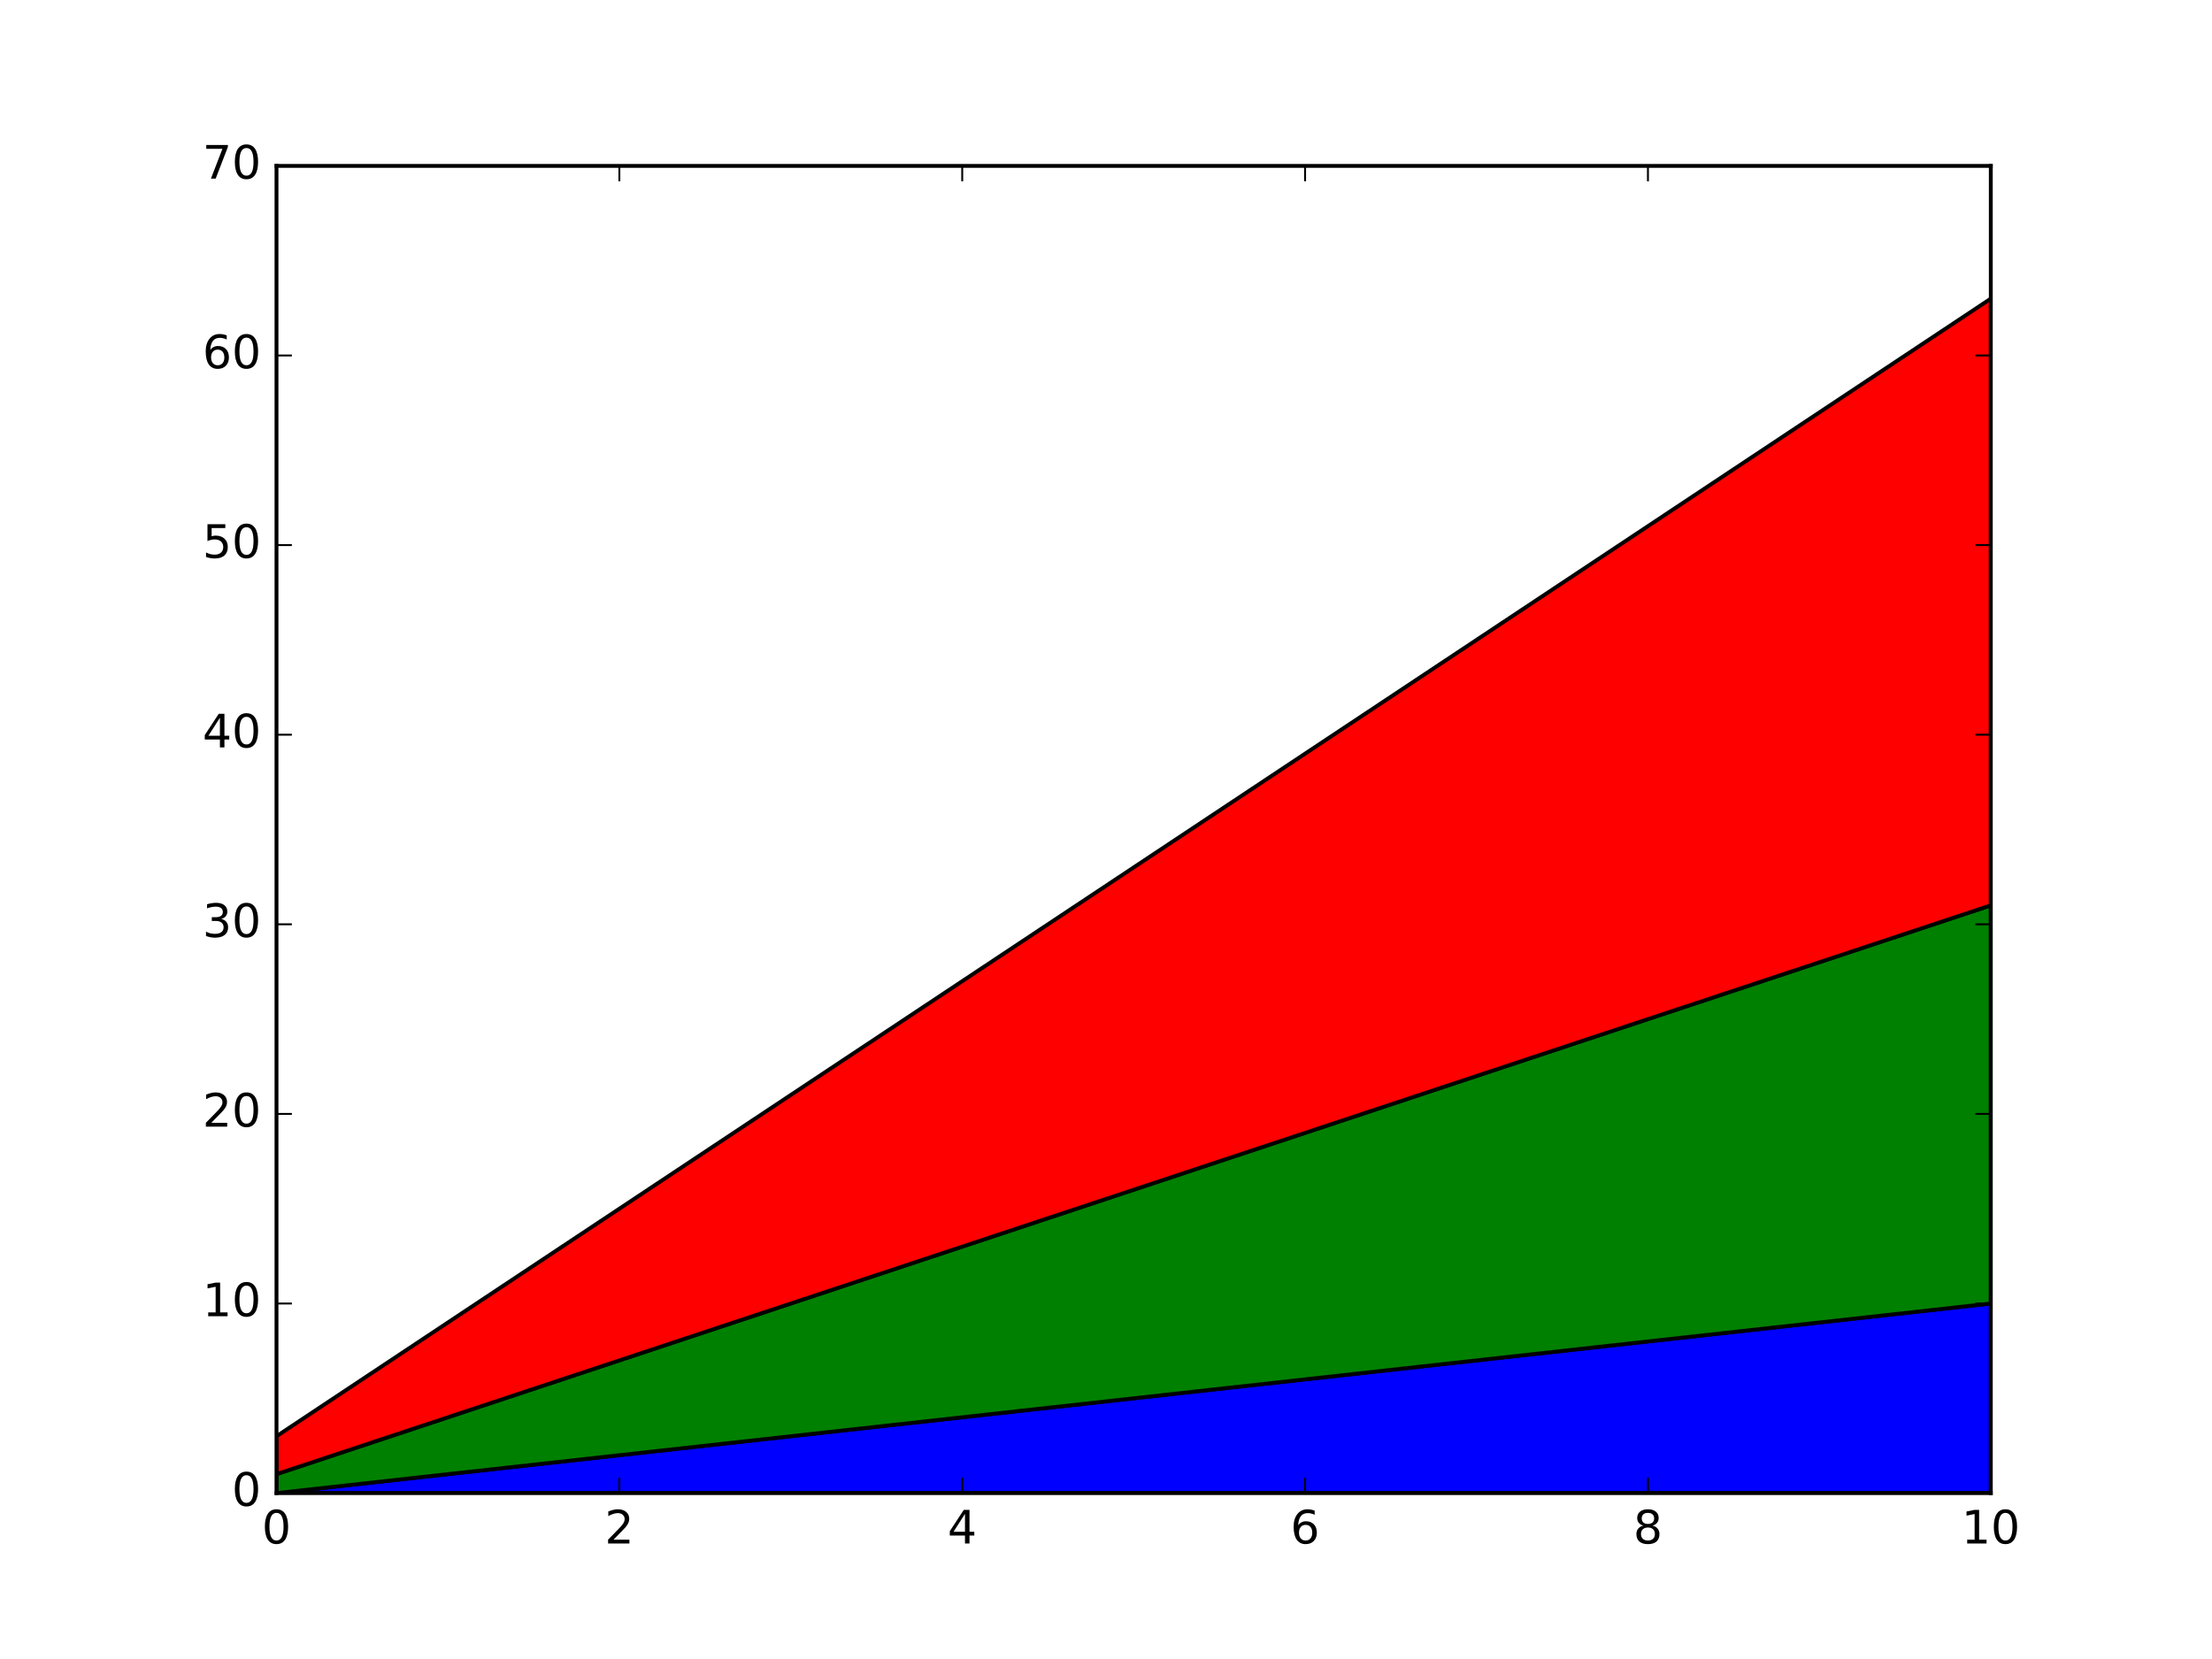
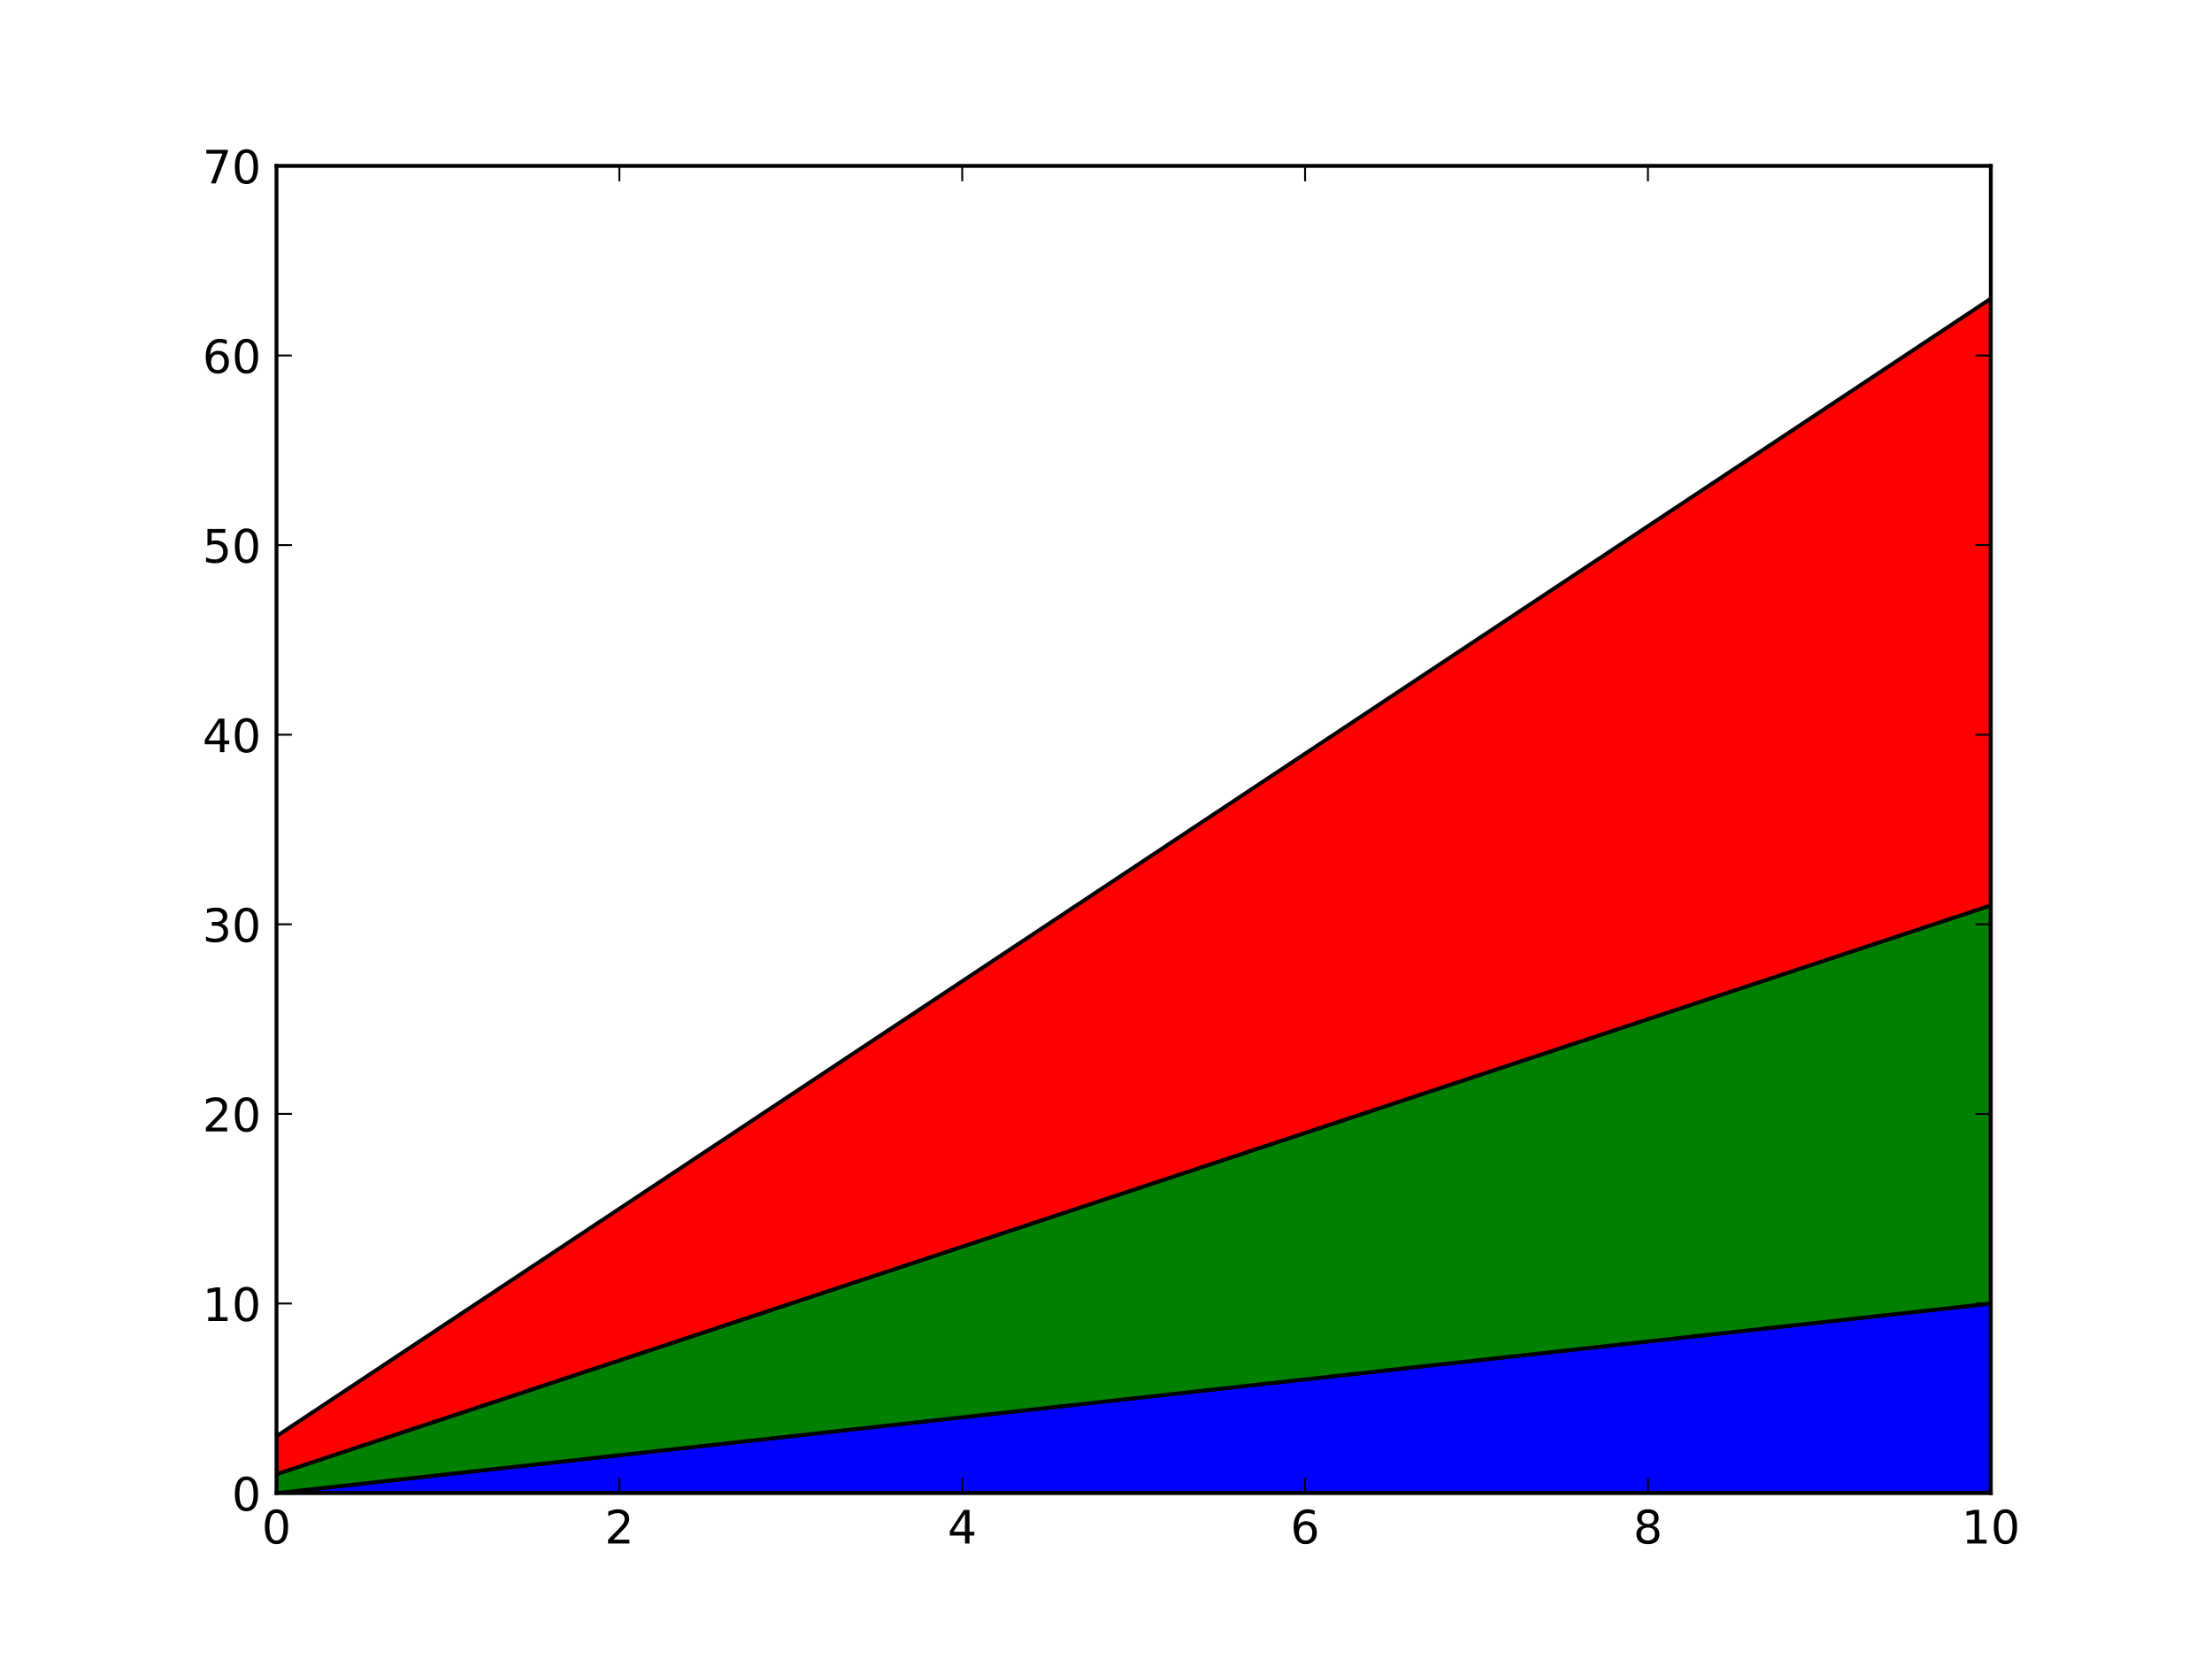
<svg xmlns="http://www.w3.org/2000/svg" xmlns:xlink="http://www.w3.org/1999/xlink" height="432pt" version="1.1" viewBox="0 0 576 432" width="576pt">
  <defs>
    <style type="text/css">
*{stroke-linecap:butt;stroke-linejoin:round;}
  </style>
  </defs>
  <g id="figure_1">
    <g id="patch_1">
-       <path d=" M0 432 L576 432 L576 0 L0 0 z " style="fill:#ffffff;" />
+       <path d="M 0 432  L 576 432  L 576 0  L 0 0  z " style="fill:#ffffff;" />
    </g>
    <g id="axes_1">
      <g id="patch_2">
-         <path d=" M72 388.8 L518.4 388.8 L518.4 43.2 L72 43.2 z " style="fill:#ffffff;" />
+         <path d="M 72 388.8  L 518.4 388.8  L 518.4 43.2  L 72 43.2  z " style="fill:#ffffff;" />
      </g>
      <g id="PolyCollection_1">
        <defs>
-           <path d=" M72 -43.2 L72 -43.2 L121.6 -43.2 L171.2 -43.2 L220.8 -43.2 L270.4 -43.2 L320 -43.2 L369.6 -43.2 L419.2 -43.2 L468.8 -43.2 L518.4 -43.2 L518.4 -92.571 L518.4 -92.571 L468.8 -87.086 L419.2 -81.6 L369.6 -76.114 L320 -70.629 L270.4 -65.143 L220.8 -59.657 L171.2 -54.171 L121.6 -48.686 L72 -43.2 z " id="m28b295c48b" style="stroke:#000000;" />
+           <path d="M 72 -43.2  L 72 -43.2  L 121.6 -43.2  L 171.2 -43.2  L 220.8 -43.2  L 270.4 -43.2  L 320 -43.2  L 369.6 -43.2  L 419.2 -43.2  L 468.8 -43.2  L 518.4 -43.2  L 518.4 -92.571  L 518.4 -92.571  L 468.8 -87.086  L 419.2 -81.6  L 369.6 -76.114  L 320 -70.629  L 270.4 -65.143  L 220.8 -59.657  L 171.2 -54.171  L 121.6 -48.686  L 72 -43.2  z " id="mb2615cfed7" style="stroke:#000000;" />
        </defs>
-         <g clip-path="url(#p7ff5b81e1d)">
-           <use style="fill:#0000ff;stroke:#000000;" x="0.0" xlink:href="#m28b295c48b" y="432.0" />
+         <g clip-path="url(#pd9fc304260)">
+           <use style="fill:#0000ff;stroke:#000000;" x="0" xlink:href="#mb2615cfed7" y="432" />
        </g>
      </g>
      <g id="PolyCollection_2">
        <defs>
-           <path d=" M72 -48.137 L72 -43.2 L121.6 -48.686 L171.2 -54.171 L220.8 -59.657 L270.4 -65.143 L320 -70.629 L369.6 -76.114 L419.2 -81.6 L468.8 -87.086 L518.4 -92.571 L518.4 -196.251 L518.4 -196.251 L468.8 -179.794 L419.2 -163.337 L369.6 -146.88 L320 -130.423 L270.4 -113.966 L220.8 -97.509 L171.2 -81.051 L121.6 -64.594 L72 -48.137 z " id="mdc2c8cf5d7" style="stroke:#000000;" />
+           <path d="M 72 -48.137  L 72 -43.2  L 121.6 -48.686  L 171.2 -54.171  L 220.8 -59.657  L 270.4 -65.143  L 320 -70.629  L 369.6 -76.114  L 419.2 -81.6  L 468.8 -87.086  L 518.4 -92.571  L 518.4 -196.251  L 518.4 -196.251  L 468.8 -179.794  L 419.2 -163.337  L 369.6 -146.88  L 320 -130.423  L 270.4 -113.966  L 220.8 -97.509  L 171.2 -81.051  L 121.6 -64.594  L 72 -48.137  z " id="m375191a259" style="stroke:#000000;" />
        </defs>
-         <g clip-path="url(#p7ff5b81e1d)">
-           <use style="fill:#008000;stroke:#000000;" x="0.0" xlink:href="#mdc2c8cf5d7" y="432.0" />
+         <g clip-path="url(#pd9fc304260)">
+           <use style="fill:#008000;stroke:#000000;" x="0" xlink:href="#m375191a259" y="432" />
        </g>
      </g>
      <g id="PolyCollection_3">
        <defs>
-           <path d=" M72 -58.011 L72 -48.137 L121.6 -64.594 L171.2 -81.051 L220.8 -97.509 L270.4 -113.966 L320 -130.423 L369.6 -146.88 L419.2 -163.337 L468.8 -179.794 L518.4 -196.251 L518.4 -354.24 L518.4 -354.24 L468.8 -321.326 L419.2 -288.411 L369.6 -255.497 L320 -222.583 L270.4 -189.669 L220.8 -156.754 L171.2 -123.84 L121.6 -90.926 L72 -58.011 z " id="m07c0d49b8a" style="stroke:#000000;" />
+           <path d="M 72 -58.011  L 72 -48.137  L 121.6 -64.594  L 171.2 -81.051  L 220.8 -97.509  L 270.4 -113.966  L 320 -130.423  L 369.6 -146.88  L 419.2 -163.337  L 468.8 -179.794  L 518.4 -196.251  L 518.4 -354.24  L 518.4 -354.24  L 468.8 -321.326  L 419.2 -288.411  L 369.6 -255.497  L 320 -222.583  L 270.4 -189.669  L 220.8 -156.754  L 171.2 -123.84  L 121.6 -90.926  L 72 -58.011  z " id="m041f43b921" style="stroke:#000000;" />
        </defs>
-         <g clip-path="url(#p7ff5b81e1d)">
-           <use style="fill:#ff0000;stroke:#000000;" x="0.0" xlink:href="#m07c0d49b8a" y="432.0" />
+         <g clip-path="url(#pd9fc304260)">
+           <use style="fill:#ff0000;stroke:#000000;" x="0" xlink:href="#m041f43b921" y="432" />
        </g>
      </g>
      <g id="patch_3">
-         <path d=" M72 43.2 L518.4 43.2 L518.4 43.2" style="fill:none;stroke:#000000;stroke-linecap:square;stroke-linejoin:miter;" />
+         <path d="M 72 388.8  L 72 43.2  " style="fill:none;stroke:#000000;stroke-linecap:square;stroke-linejoin:miter;" />
      </g>
      <g id="patch_4">
-         <path d=" M518.4 388.8 L518.4 43.2 L518.4 43.2" style="fill:none;stroke:#000000;stroke-linecap:square;stroke-linejoin:miter;" />
+         <path d="M 518.4 388.8  L 518.4 43.2  " style="fill:none;stroke:#000000;stroke-linecap:square;stroke-linejoin:miter;" />
      </g>
      <g id="patch_5">
-         <path d=" M72 388.8 L518.4 388.8 L518.4 388.8" style="fill:none;stroke:#000000;stroke-linecap:square;stroke-linejoin:miter;" />
+         <path d="M 72 388.8  L 518.4 388.8  " style="fill:none;stroke:#000000;stroke-linecap:square;stroke-linejoin:miter;" />
      </g>
      <g id="patch_6">
-         <path d=" M72 388.8 L72 43.2 L72 43.2" style="fill:none;stroke:#000000;stroke-linecap:square;stroke-linejoin:miter;" />
+         <path d="M 72 43.2  L 518.4 43.2  " style="fill:none;stroke:#000000;stroke-linecap:square;stroke-linejoin:miter;" />
      </g>
      <g id="matplotlib.axis_1">
        <g id="xtick_1">
          <g id="line2d_1">
            <defs>
-               <path d=" M0 0 L0 -4" id="mb1445623b5" style="stroke:#000000;stroke-width:0.5;" />
-             </defs>
-             <g>
-               <use style="stroke:#000000;stroke-width:0.5;" x="72.0" xlink:href="#mb1445623b5" y="388.8" />
+               <path d="M 0 0  L 0 -4  " id="m675db449e2" style="stroke:#000000;stroke-width:0.5;" />
+             </defs>
+             <g>
+               <use style="stroke:#000000;stroke-width:0.5;" x="72" xlink:href="#m675db449e2" y="388.8" />
            </g>
          </g>
          <g id="line2d_2">
            <defs>
-               <path d=" M0 0 L0 4" id="m3a68111ca7" style="stroke:#000000;stroke-width:0.5;" />
-             </defs>
-             <g>
-               <use style="stroke:#000000;stroke-width:0.5;" x="72.0" xlink:href="#m3a68111ca7" y="43.2" />
+               <path d="M 0 0  L 0 4  " id="me4341fbdd9" style="stroke:#000000;stroke-width:0.5;" />
+             </defs>
+             <g>
+               <use style="stroke:#000000;stroke-width:0.5;" x="72" xlink:href="#me4341fbdd9" y="43.2" />
            </g>
          </g>
          <g id="text_1">
            <defs>
-               <path d=" M31.781 66.406 Q24.172 66.406 20.328 58.906 Q16.5 51.422 16.5 36.375 Q16.5 21.391 20.328 13.891 Q24.172 6.391 31.781 6.391 Q39.453 6.391 43.281 13.891 Q47.125 21.391 47.125 36.375 Q47.125 51.422 43.281 58.906 Q39.453 66.406 31.781 66.406 M31.781 74.219 Q44.047 74.219 50.516 64.516 Q56.984 54.828 56.984 36.375 Q56.984 17.969 50.516 8.266 Q44.047 -1.422 31.781 -1.422 Q19.531 -1.422 13.062 8.266 Q6.594 17.969 6.594 36.375 Q6.594 54.828 13.062 64.516 Q19.531 74.219 31.781 74.219" id="BitstreamVeraSans-Roman-30" />
+               <path d="M 31.781 66.406  Q 24.172 66.406 20.328 58.906  Q 16.5 51.422 16.5 36.375  Q 16.5 21.391 20.328 13.891  Q 24.172 6.391 31.781 6.391  Q 39.453 6.391 43.281 13.891  Q 47.125 21.391 47.125 36.375  Q 47.125 51.422 43.281 58.906  Q 39.453 66.406 31.781 66.406  M 31.781 74.219  Q 44.047 74.219 50.516 64.516  Q 56.984 54.828 56.984 36.375  Q 56.984 17.969 50.516 8.266  Q 44.047 -1.422 31.781 -1.422  Q 19.531 -1.422 13.062 8.266  Q 6.594 17.969 6.594 36.375  Q 6.594 54.828 13.062 64.516  Q 19.531 74.219 31.781 74.219  " id="DejaVuSans-30" />
            </defs>
            <g transform="translate(68.1825 401.9181)scale(0.12 -0.12)">
-               <use xlink:href="#BitstreamVeraSans-Roman-30" />
+               <use xlink:href="#DejaVuSans-30" />
            </g>
          </g>
        </g>
        <g id="xtick_2">
          <g id="line2d_3">
            <g>
-               <use style="stroke:#000000;stroke-width:0.5;" x="161.28" xlink:href="#mb1445623b5" y="388.8" />
+               <use style="stroke:#000000;stroke-width:0.5;" x="161.28" xlink:href="#m675db449e2" y="388.8" />
            </g>
          </g>
          <g id="line2d_4">
            <g>
-               <use style="stroke:#000000;stroke-width:0.5;" x="161.28" xlink:href="#m3a68111ca7" y="43.2" />
+               <use style="stroke:#000000;stroke-width:0.5;" x="161.28" xlink:href="#me4341fbdd9" y="43.2" />
            </g>
          </g>
          <g id="text_2">
            <defs>
-               <path d=" M19.188 8.297 L53.609 8.297 L53.609 0 L7.328 0 L7.328 8.297 Q12.938 14.109 22.625 23.891 Q32.328 33.688 34.812 36.531 Q39.547 41.844 41.422 45.531 Q43.312 49.219 43.312 52.781 Q43.312 58.594 39.234 62.25 Q35.156 65.922 28.609 65.922 Q23.969 65.922 18.812 64.312 Q13.672 62.703 7.812 59.422 L7.812 69.391 Q13.766 71.781 18.938 73 Q24.125 74.219 28.422 74.219 Q39.75 74.219 46.484 68.547 Q53.219 62.891 53.219 53.422 Q53.219 48.922 51.531 44.891 Q49.859 40.875 45.406 35.406 Q44.188 33.984 37.641 27.219 Q31.109 20.453 19.188 8.297" id="BitstreamVeraSans-Roman-32" />
+               <path d="M 19.188 8.297  L 53.609 8.297  L 53.609 0  L 7.328 0  L 7.328 8.297  Q 12.938 14.109 22.625 23.891  Q 32.328 33.688 34.812 36.531  Q 39.547 41.844 41.422 45.531  Q 43.312 49.219 43.312 52.781  Q 43.312 58.594 39.234 62.25  Q 35.156 65.922 28.609 65.922  Q 23.969 65.922 18.812 64.312  Q 13.672 62.703 7.812 59.422  L 7.812 69.391  Q 13.766 71.781 18.938 73  Q 24.125 74.219 28.422 74.219  Q 39.75 74.219 46.484 68.547  Q 53.219 62.891 53.219 53.422  Q 53.219 48.922 51.531 44.891  Q 49.859 40.875 45.406 35.406  Q 44.188 33.984 37.641 27.219  Q 31.109 20.453 19.188 8.297  " id="DejaVuSans-32" />
            </defs>
            <g transform="translate(157.4625 401.9181)scale(0.12 -0.12)">
-               <use xlink:href="#BitstreamVeraSans-Roman-32" />
+               <use xlink:href="#DejaVuSans-32" />
            </g>
          </g>
        </g>
        <g id="xtick_3">
          <g id="line2d_5">
            <g>
-               <use style="stroke:#000000;stroke-width:0.5;" x="250.56" xlink:href="#mb1445623b5" y="388.8" />
+               <use style="stroke:#000000;stroke-width:0.5;" x="250.56" xlink:href="#m675db449e2" y="388.8" />
            </g>
          </g>
          <g id="line2d_6">
            <g>
-               <use style="stroke:#000000;stroke-width:0.5;" x="250.56" xlink:href="#m3a68111ca7" y="43.2" />
+               <use style="stroke:#000000;stroke-width:0.5;" x="250.56" xlink:href="#me4341fbdd9" y="43.2" />
            </g>
          </g>
          <g id="text_3">
            <defs>
-               <path d=" M37.797 64.312 L12.891 25.391 L37.797 25.391 z  M35.203 72.906 L47.609 72.906 L47.609 25.391 L58.016 25.391 L58.016 17.188 L47.609 17.188 L47.609 0 L37.797 0 L37.797 17.188 L4.891 17.188 L4.891 26.703 z " id="BitstreamVeraSans-Roman-34" />
+               <path d="M 37.797 64.312  L 12.891 25.391  L 37.797 25.391  z M 35.203 72.906  L 47.609 72.906  L 47.609 25.391  L 58.016 25.391  L 58.016 17.188  L 47.609 17.188  L 47.609 0  L 37.797 0  L 37.797 17.188  L 4.891 17.188  L 4.891 26.703  z " id="DejaVuSans-34" />
            </defs>
            <g transform="translate(246.7425 401.9181)scale(0.12 -0.12)">
-               <use xlink:href="#BitstreamVeraSans-Roman-34" />
+               <use xlink:href="#DejaVuSans-34" />
            </g>
          </g>
        </g>
        <g id="xtick_4">
          <g id="line2d_7">
            <g>
-               <use style="stroke:#000000;stroke-width:0.5;" x="339.84" xlink:href="#mb1445623b5" y="388.8" />
+               <use style="stroke:#000000;stroke-width:0.5;" x="339.84" xlink:href="#m675db449e2" y="388.8" />
            </g>
          </g>
          <g id="line2d_8">
            <g>
-               <use style="stroke:#000000;stroke-width:0.5;" x="339.84" xlink:href="#m3a68111ca7" y="43.2" />
+               <use style="stroke:#000000;stroke-width:0.5;" x="339.84" xlink:href="#me4341fbdd9" y="43.2" />
            </g>
          </g>
          <g id="text_4">
            <defs>
-               <path d=" M33.016 40.375 Q26.375 40.375 22.484 35.828 Q18.609 31.297 18.609 23.391 Q18.609 15.531 22.484 10.953 Q26.375 6.391 33.016 6.391 Q39.656 6.391 43.531 10.953 Q47.406 15.531 47.406 23.391 Q47.406 31.297 43.531 35.828 Q39.656 40.375 33.016 40.375 M52.594 71.297 L52.594 62.312 Q48.875 64.062 45.094 64.984 Q41.312 65.922 37.594 65.922 Q27.828 65.922 22.672 59.328 Q17.531 52.734 16.797 39.406 Q19.672 43.656 24.016 45.922 Q28.375 48.188 33.594 48.188 Q44.578 48.188 50.953 41.516 Q57.328 34.859 57.328 23.391 Q57.328 12.156 50.688 5.359 Q44.047 -1.422 33.016 -1.422 Q20.359 -1.422 13.672 8.266 Q6.984 17.969 6.984 36.375 Q6.984 53.656 15.188 63.938 Q23.391 74.219 37.203 74.219 Q40.922 74.219 44.703 73.484 Q48.484 72.75 52.594 71.297" id="BitstreamVeraSans-Roman-36" />
+               <path d="M 33.016 40.375  Q 26.375 40.375 22.484 35.828  Q 18.609 31.297 18.609 23.391  Q 18.609 15.531 22.484 10.953  Q 26.375 6.391 33.016 6.391  Q 39.656 6.391 43.531 10.953  Q 47.406 15.531 47.406 23.391  Q 47.406 31.297 43.531 35.828  Q 39.656 40.375 33.016 40.375  M 52.594 71.297  L 52.594 62.312  Q 48.875 64.062 45.094 64.984  Q 41.312 65.922 37.594 65.922  Q 27.828 65.922 22.672 59.328  Q 17.531 52.734 16.797 39.406  Q 19.672 43.656 24.016 45.922  Q 28.375 48.188 33.594 48.188  Q 44.578 48.188 50.953 41.516  Q 57.328 34.859 57.328 23.391  Q 57.328 12.156 50.688 5.359  Q 44.047 -1.422 33.016 -1.422  Q 20.359 -1.422 13.672 8.266  Q 6.984 17.969 6.984 36.375  Q 6.984 53.656 15.188 63.938  Q 23.391 74.219 37.203 74.219  Q 40.922 74.219 44.703 73.484  Q 48.484 72.75 52.594 71.297  " id="DejaVuSans-36" />
            </defs>
            <g transform="translate(336.0225 401.9181)scale(0.12 -0.12)">
-               <use xlink:href="#BitstreamVeraSans-Roman-36" />
+               <use xlink:href="#DejaVuSans-36" />
            </g>
          </g>
        </g>
        <g id="xtick_5">
          <g id="line2d_9">
            <g>
-               <use style="stroke:#000000;stroke-width:0.5;" x="429.12" xlink:href="#mb1445623b5" y="388.8" />
+               <use style="stroke:#000000;stroke-width:0.5;" x="429.12" xlink:href="#m675db449e2" y="388.8" />
            </g>
          </g>
          <g id="line2d_10">
            <g>
-               <use style="stroke:#000000;stroke-width:0.5;" x="429.12" xlink:href="#m3a68111ca7" y="43.2" />
+               <use style="stroke:#000000;stroke-width:0.5;" x="429.12" xlink:href="#me4341fbdd9" y="43.2" />
            </g>
          </g>
          <g id="text_5">
            <defs>
-               <path d=" M31.781 34.625 Q24.75 34.625 20.719 30.859 Q16.703 27.094 16.703 20.516 Q16.703 13.922 20.719 10.156 Q24.75 6.391 31.781 6.391 Q38.812 6.391 42.859 10.172 Q46.922 13.969 46.922 20.516 Q46.922 27.094 42.891 30.859 Q38.875 34.625 31.781 34.625 M21.922 38.812 Q15.578 40.375 12.031 44.719 Q8.5 49.078 8.5 55.328 Q8.5 64.062 14.719 69.141 Q20.953 74.219 31.781 74.219 Q42.672 74.219 48.875 69.141 Q55.078 64.062 55.078 55.328 Q55.078 49.078 51.531 44.719 Q48 40.375 41.703 38.812 Q48.828 37.156 52.797 32.312 Q56.781 27.484 56.781 20.516 Q56.781 9.906 50.312 4.234 Q43.844 -1.422 31.781 -1.422 Q19.734 -1.422 13.25 4.234 Q6.781 9.906 6.781 20.516 Q6.781 27.484 10.781 32.312 Q14.797 37.156 21.922 38.812 M18.312 54.391 Q18.312 48.734 21.844 45.562 Q25.391 42.391 31.781 42.391 Q38.141 42.391 41.719 45.562 Q45.312 48.734 45.312 54.391 Q45.312 60.062 41.719 63.234 Q38.141 66.406 31.781 66.406 Q25.391 66.406 21.844 63.234 Q18.312 60.062 18.312 54.391" id="BitstreamVeraSans-Roman-38" />
+               <path d="M 31.781 34.625  Q 24.75 34.625 20.719 30.859  Q 16.703 27.094 16.703 20.516  Q 16.703 13.922 20.719 10.156  Q 24.75 6.391 31.781 6.391  Q 38.812 6.391 42.859 10.172  Q 46.922 13.969 46.922 20.516  Q 46.922 27.094 42.891 30.859  Q 38.875 34.625 31.781 34.625  M 21.922 38.812  Q 15.578 40.375 12.031 44.719  Q 8.5 49.078 8.5 55.328  Q 8.5 64.062 14.719 69.141  Q 20.953 74.219 31.781 74.219  Q 42.672 74.219 48.875 69.141  Q 55.078 64.062 55.078 55.328  Q 55.078 49.078 51.531 44.719  Q 48 40.375 41.703 38.812  Q 48.828 37.156 52.797 32.312  Q 56.781 27.484 56.781 20.516  Q 56.781 9.906 50.312 4.234  Q 43.844 -1.422 31.781 -1.422  Q 19.734 -1.422 13.25 4.234  Q 6.781 9.906 6.781 20.516  Q 6.781 27.484 10.781 32.312  Q 14.797 37.156 21.922 38.812  M 18.312 54.391  Q 18.312 48.734 21.844 45.562  Q 25.391 42.391 31.781 42.391  Q 38.141 42.391 41.719 45.562  Q 45.312 48.734 45.312 54.391  Q 45.312 60.062 41.719 63.234  Q 38.141 66.406 31.781 66.406  Q 25.391 66.406 21.844 63.234  Q 18.312 60.062 18.312 54.391  " id="DejaVuSans-38" />
            </defs>
            <g transform="translate(425.3025 401.9181)scale(0.12 -0.12)">
-               <use xlink:href="#BitstreamVeraSans-Roman-38" />
+               <use xlink:href="#DejaVuSans-38" />
            </g>
          </g>
        </g>
        <g id="xtick_6">
          <g id="line2d_11">
            <g>
-               <use style="stroke:#000000;stroke-width:0.5;" x="518.4" xlink:href="#mb1445623b5" y="388.8" />
+               <use style="stroke:#000000;stroke-width:0.5;" x="518.4" xlink:href="#m675db449e2" y="388.8" />
            </g>
          </g>
          <g id="line2d_12">
            <g>
-               <use style="stroke:#000000;stroke-width:0.5;" x="518.4" xlink:href="#m3a68111ca7" y="43.2" />
+               <use style="stroke:#000000;stroke-width:0.5;" x="518.4" xlink:href="#me4341fbdd9" y="43.2" />
            </g>
          </g>
          <g id="text_6">
            <defs>
-               <path d=" M12.406 8.297 L28.516 8.297 L28.516 63.922 L10.984 60.406 L10.984 69.391 L28.422 72.906 L38.281 72.906 L38.281 8.297 L54.391 8.297 L54.391 0 L12.406 0 z " id="BitstreamVeraSans-Roman-31" />
+               <path d="M 12.406 8.297  L 28.516 8.297  L 28.516 63.922  L 10.984 60.406  L 10.984 69.391  L 28.422 72.906  L 38.281 72.906  L 38.281 8.297  L 54.391 8.297  L 54.391 0  L 12.406 0  z " id="DejaVuSans-31" />
            </defs>
            <g transform="translate(510.765 401.9181)scale(0.12 -0.12)">
-               <use xlink:href="#BitstreamVeraSans-Roman-31" />
-               <use x="63.623" xlink:href="#BitstreamVeraSans-Roman-30" />
+               <use xlink:href="#DejaVuSans-31" />
+               <use x="63.623" xlink:href="#DejaVuSans-30" />
            </g>
          </g>
        </g>
      </g>
      <g id="matplotlib.axis_2">
        <g id="ytick_1">
          <g id="line2d_13">
            <defs>
-               <path d=" M0 0 L4 0" id="m71e820122c" style="stroke:#000000;stroke-width:0.5;" />
-             </defs>
-             <g>
-               <use style="stroke:#000000;stroke-width:0.5;" x="72.0" xlink:href="#m71e820122c" y="388.8" />
+               <path d="M 0 0  L 4 0  " id="m9ee9548921" style="stroke:#000000;stroke-width:0.5;" />
+             </defs>
+             <g>
+               <use style="stroke:#000000;stroke-width:0.5;" x="72" xlink:href="#m9ee9548921" y="388.8" />
            </g>
          </g>
          <g id="line2d_14">
            <defs>
-               <path d=" M0 0 L-4 0" id="m81ec2b1422" style="stroke:#000000;stroke-width:0.5;" />
-             </defs>
-             <g>
-               <use style="stroke:#000000;stroke-width:0.5;" x="518.4" xlink:href="#m81ec2b1422" y="388.8" />
+               <path d="M 0 0  L -4 0  " id="m8f80d736f0" style="stroke:#000000;stroke-width:0.5;" />
+             </defs>
+             <g>
+               <use style="stroke:#000000;stroke-width:0.5;" x="518.4" xlink:href="#m8f80d736f0" y="388.8" />
            </g>
          </g>
          <g id="text_7">
-             <g transform="translate(60.365 392.1112)scale(0.12 -0.12)">
-               <use xlink:href="#BitstreamVeraSans-Roman-30" />
+             <g transform="translate(60.365 393.3591)scale(0.12 -0.12)">
+               <use xlink:href="#DejaVuSans-30" />
            </g>
          </g>
        </g>
        <g id="ytick_2">
          <g id="line2d_15">
            <g>
-               <use style="stroke:#000000;stroke-width:0.5;" x="72.0" xlink:href="#m71e820122c" y="339.429" />
+               <use style="stroke:#000000;stroke-width:0.5;" x="72" xlink:href="#m9ee9548921" y="339.429" />
            </g>
          </g>
          <g id="line2d_16">
            <g>
-               <use style="stroke:#000000;stroke-width:0.5;" x="518.4" xlink:href="#m81ec2b1422" y="339.429" />
+               <use style="stroke:#000000;stroke-width:0.5;" x="518.4" xlink:href="#m8f80d736f0" y="339.429" />
            </g>
          </g>
          <g id="text_8">
-             <g transform="translate(52.73 342.7398)scale(0.12 -0.12)">
-               <use xlink:href="#BitstreamVeraSans-Roman-31" />
-               <use x="63.623" xlink:href="#BitstreamVeraSans-Roman-30" />
+             <g transform="translate(52.73 343.9876)scale(0.12 -0.12)">
+               <use xlink:href="#DejaVuSans-31" />
+               <use x="63.623" xlink:href="#DejaVuSans-30" />
            </g>
          </g>
        </g>
        <g id="ytick_3">
          <g id="line2d_17">
            <g>
-               <use style="stroke:#000000;stroke-width:0.5;" x="72.0" xlink:href="#m71e820122c" y="290.057" />
+               <use style="stroke:#000000;stroke-width:0.5;" x="72" xlink:href="#m9ee9548921" y="290.057" />
            </g>
          </g>
          <g id="line2d_18">
            <g>
-               <use style="stroke:#000000;stroke-width:0.5;" x="518.4" xlink:href="#m81ec2b1422" y="290.057" />
+               <use style="stroke:#000000;stroke-width:0.5;" x="518.4" xlink:href="#m8f80d736f0" y="290.057" />
            </g>
          </g>
          <g id="text_9">
-             <g transform="translate(52.73 293.3684)scale(0.12 -0.12)">
-               <use xlink:href="#BitstreamVeraSans-Roman-32" />
-               <use x="63.623" xlink:href="#BitstreamVeraSans-Roman-30" />
+             <g transform="translate(52.73 294.6162)scale(0.12 -0.12)">
+               <use xlink:href="#DejaVuSans-32" />
+               <use x="63.623" xlink:href="#DejaVuSans-30" />
            </g>
          </g>
        </g>
        <g id="ytick_4">
          <g id="line2d_19">
            <g>
-               <use style="stroke:#000000;stroke-width:0.5;" x="72.0" xlink:href="#m71e820122c" y="240.686" />
+               <use style="stroke:#000000;stroke-width:0.5;" x="72" xlink:href="#m9ee9548921" y="240.686" />
            </g>
          </g>
          <g id="line2d_20">
            <g>
-               <use style="stroke:#000000;stroke-width:0.5;" x="518.4" xlink:href="#m81ec2b1422" y="240.686" />
+               <use style="stroke:#000000;stroke-width:0.5;" x="518.4" xlink:href="#m8f80d736f0" y="240.686" />
            </g>
          </g>
          <g id="text_10">
            <defs>
-               <path d=" M40.578 39.312 Q47.656 37.797 51.625 33 Q55.609 28.219 55.609 21.188 Q55.609 10.406 48.188 4.484 Q40.766 -1.422 27.094 -1.422 Q22.516 -1.422 17.656 -0.516 Q12.797 0.391 7.625 2.203 L7.625 11.719 Q11.719 9.328 16.594 8.109 Q21.484 6.891 26.812 6.891 Q36.078 6.891 40.938 10.547 Q45.797 14.203 45.797 21.188 Q45.797 27.641 41.281 31.266 Q36.766 34.906 28.719 34.906 L20.219 34.906 L20.219 43.016 L29.109 43.016 Q36.375 43.016 40.234 45.922 Q44.094 48.828 44.094 54.297 Q44.094 59.906 40.109 62.906 Q36.141 65.922 28.719 65.922 Q24.656 65.922 20.016 65.031 Q15.375 64.156 9.812 62.312 L9.812 71.094 Q15.438 72.656 20.344 73.438 Q25.25 74.219 29.594 74.219 Q40.828 74.219 47.359 69.109 Q53.906 64.016 53.906 55.328 Q53.906 49.266 50.438 45.094 Q46.969 40.922 40.578 39.312" id="BitstreamVeraSans-Roman-33" />
-             </defs>
-             <g transform="translate(52.73 243.997)scale(0.12 -0.12)">
-               <use xlink:href="#BitstreamVeraSans-Roman-33" />
-               <use x="63.623" xlink:href="#BitstreamVeraSans-Roman-30" />
+               <path d="M 40.578 39.312  Q 47.656 37.797 51.625 33  Q 55.609 28.219 55.609 21.188  Q 55.609 10.406 48.188 4.484  Q 40.766 -1.422 27.094 -1.422  Q 22.516 -1.422 17.656 -0.516  Q 12.797 0.391 7.625 2.203  L 7.625 11.719  Q 11.719 9.328 16.594 8.109  Q 21.484 6.891 26.812 6.891  Q 36.078 6.891 40.938 10.547  Q 45.797 14.203 45.797 21.188  Q 45.797 27.641 41.281 31.266  Q 36.766 34.906 28.719 34.906  L 20.219 34.906  L 20.219 43.016  L 29.109 43.016  Q 36.375 43.016 40.234 45.922  Q 44.094 48.828 44.094 54.297  Q 44.094 59.906 40.109 62.906  Q 36.141 65.922 28.719 65.922  Q 24.656 65.922 20.016 65.031  Q 15.375 64.156 9.812 62.312  L 9.812 71.094  Q 15.438 72.656 20.344 73.438  Q 25.25 74.219 29.594 74.219  Q 40.828 74.219 47.359 69.109  Q 53.906 64.016 53.906 55.328  Q 53.906 49.266 50.438 45.094  Q 46.969 40.922 40.578 39.312  " id="DejaVuSans-33" />
+             </defs>
+             <g transform="translate(52.73 245.2448)scale(0.12 -0.12)">
+               <use xlink:href="#DejaVuSans-33" />
+               <use x="63.623" xlink:href="#DejaVuSans-30" />
            </g>
          </g>
        </g>
        <g id="ytick_5">
          <g id="line2d_21">
            <g>
-               <use style="stroke:#000000;stroke-width:0.5;" x="72.0" xlink:href="#m71e820122c" y="191.314" />
+               <use style="stroke:#000000;stroke-width:0.5;" x="72" xlink:href="#m9ee9548921" y="191.314" />
            </g>
          </g>
          <g id="line2d_22">
            <g>
-               <use style="stroke:#000000;stroke-width:0.5;" x="518.4" xlink:href="#m81ec2b1422" y="191.314" />
+               <use style="stroke:#000000;stroke-width:0.5;" x="518.4" xlink:href="#m8f80d736f0" y="191.314" />
            </g>
          </g>
          <g id="text_11">
-             <g transform="translate(52.73 194.6255)scale(0.12 -0.12)">
-               <use xlink:href="#BitstreamVeraSans-Roman-34" />
-               <use x="63.623" xlink:href="#BitstreamVeraSans-Roman-30" />
+             <g transform="translate(52.73 195.8733)scale(0.12 -0.12)">
+               <use xlink:href="#DejaVuSans-34" />
+               <use x="63.623" xlink:href="#DejaVuSans-30" />
            </g>
          </g>
        </g>
        <g id="ytick_6">
          <g id="line2d_23">
            <g>
-               <use style="stroke:#000000;stroke-width:0.5;" x="72.0" xlink:href="#m71e820122c" y="141.943" />
+               <use style="stroke:#000000;stroke-width:0.5;" x="72" xlink:href="#m9ee9548921" y="141.943" />
            </g>
          </g>
          <g id="line2d_24">
            <g>
-               <use style="stroke:#000000;stroke-width:0.5;" x="518.4" xlink:href="#m81ec2b1422" y="141.943" />
+               <use style="stroke:#000000;stroke-width:0.5;" x="518.4" xlink:href="#m8f80d736f0" y="141.943" />
            </g>
          </g>
          <g id="text_12">
            <defs>
-               <path d=" M10.797 72.906 L49.516 72.906 L49.516 64.594 L19.828 64.594 L19.828 46.734 Q21.969 47.469 24.109 47.828 Q26.266 48.188 28.422 48.188 Q40.625 48.188 47.75 41.5 Q54.891 34.812 54.891 23.391 Q54.891 11.625 47.562 5.094 Q40.234 -1.422 26.906 -1.422 Q22.312 -1.422 17.547 -0.641 Q12.797 0.141 7.719 1.703 L7.719 11.625 Q12.109 9.234 16.797 8.062 Q21.484 6.891 26.703 6.891 Q35.156 6.891 40.078 11.328 Q45.016 15.766 45.016 23.391 Q45.016 31 40.078 35.438 Q35.156 39.891 26.703 39.891 Q22.75 39.891 18.812 39.016 Q14.891 38.141 10.797 36.281 z " id="BitstreamVeraSans-Roman-35" />
-             </defs>
-             <g transform="translate(52.73 145.2541)scale(0.12 -0.12)">
-               <use xlink:href="#BitstreamVeraSans-Roman-35" />
-               <use x="63.623" xlink:href="#BitstreamVeraSans-Roman-30" />
+               <path d="M 10.797 72.906  L 49.516 72.906  L 49.516 64.594  L 19.828 64.594  L 19.828 46.734  Q 21.969 47.469 24.109 47.828  Q 26.266 48.188 28.422 48.188  Q 40.625 48.188 47.75 41.5  Q 54.891 34.812 54.891 23.391  Q 54.891 11.625 47.562 5.094  Q 40.234 -1.422 26.906 -1.422  Q 22.312 -1.422 17.547 -0.641  Q 12.797 0.141 7.719 1.703  L 7.719 11.625  Q 12.109 9.234 16.797 8.062  Q 21.484 6.891 26.703 6.891  Q 35.156 6.891 40.078 11.328  Q 45.016 15.766 45.016 23.391  Q 45.016 31 40.078 35.438  Q 35.156 39.891 26.703 39.891  Q 22.75 39.891 18.812 39.016  Q 14.891 38.141 10.797 36.281  z " id="DejaVuSans-35" />
+             </defs>
+             <g transform="translate(52.73 146.5019)scale(0.12 -0.12)">
+               <use xlink:href="#DejaVuSans-35" />
+               <use x="63.623" xlink:href="#DejaVuSans-30" />
            </g>
          </g>
        </g>
        <g id="ytick_7">
          <g id="line2d_25">
            <g>
-               <use style="stroke:#000000;stroke-width:0.5;" x="72.0" xlink:href="#m71e820122c" y="92.571" />
+               <use style="stroke:#000000;stroke-width:0.5;" x="72" xlink:href="#m9ee9548921" y="92.571" />
            </g>
          </g>
          <g id="line2d_26">
            <g>
-               <use style="stroke:#000000;stroke-width:0.5;" x="518.4" xlink:href="#m81ec2b1422" y="92.571" />
+               <use style="stroke:#000000;stroke-width:0.5;" x="518.4" xlink:href="#m8f80d736f0" y="92.571" />
            </g>
          </g>
          <g id="text_13">
-             <g transform="translate(52.73 95.88268)scale(0.12 -0.12)">
-               <use xlink:href="#BitstreamVeraSans-Roman-36" />
-               <use x="63.623" xlink:href="#BitstreamVeraSans-Roman-30" />
+             <g transform="translate(52.73 97.13049)scale(0.12 -0.12)">
+               <use xlink:href="#DejaVuSans-36" />
+               <use x="63.623" xlink:href="#DejaVuSans-30" />
            </g>
          </g>
        </g>
        <g id="ytick_8">
          <g id="line2d_27">
            <g>
-               <use style="stroke:#000000;stroke-width:0.5;" x="72.0" xlink:href="#m71e820122c" y="43.2" />
+               <use style="stroke:#000000;stroke-width:0.5;" x="72" xlink:href="#m9ee9548921" y="43.2" />
            </g>
          </g>
          <g id="line2d_28">
            <g>
-               <use style="stroke:#000000;stroke-width:0.5;" x="518.4" xlink:href="#m81ec2b1422" y="43.2" />
+               <use style="stroke:#000000;stroke-width:0.5;" x="518.4" xlink:href="#m8f80d736f0" y="43.2" />
            </g>
          </g>
          <g id="text_14">
            <defs>
-               <path d=" M8.203 72.906 L55.078 72.906 L55.078 68.703 L28.609 0 L18.312 0 L43.219 64.594 L8.203 64.594 z " id="BitstreamVeraSans-Roman-37" />
-             </defs>
-             <g transform="translate(52.73 46.51125)scale(0.12 -0.12)">
-               <use xlink:href="#BitstreamVeraSans-Roman-37" />
-               <use x="63.623" xlink:href="#BitstreamVeraSans-Roman-30" />
+               <path d="M 8.203 72.906  L 55.078 72.906  L 55.078 68.703  L 28.609 0  L 18.312 0  L 43.219 64.594  L 8.203 64.594  z " id="DejaVuSans-37" />
+             </defs>
+             <g transform="translate(52.73 47.75906)scale(0.12 -0.12)">
+               <use xlink:href="#DejaVuSans-37" />
+               <use x="63.623" xlink:href="#DejaVuSans-30" />
            </g>
          </g>
        </g>
      </g>
    </g>
  </g>
  <defs>
-     <clipPath id="p7ff5b81e1d">
-       <rect height="345.6" width="446.4" x="72.0" y="43.2" />
+     <clipPath id="pd9fc304260">
+       <rect height="345.6" width="446.4" x="72" y="43.2" />
    </clipPath>
  </defs>
</svg>
